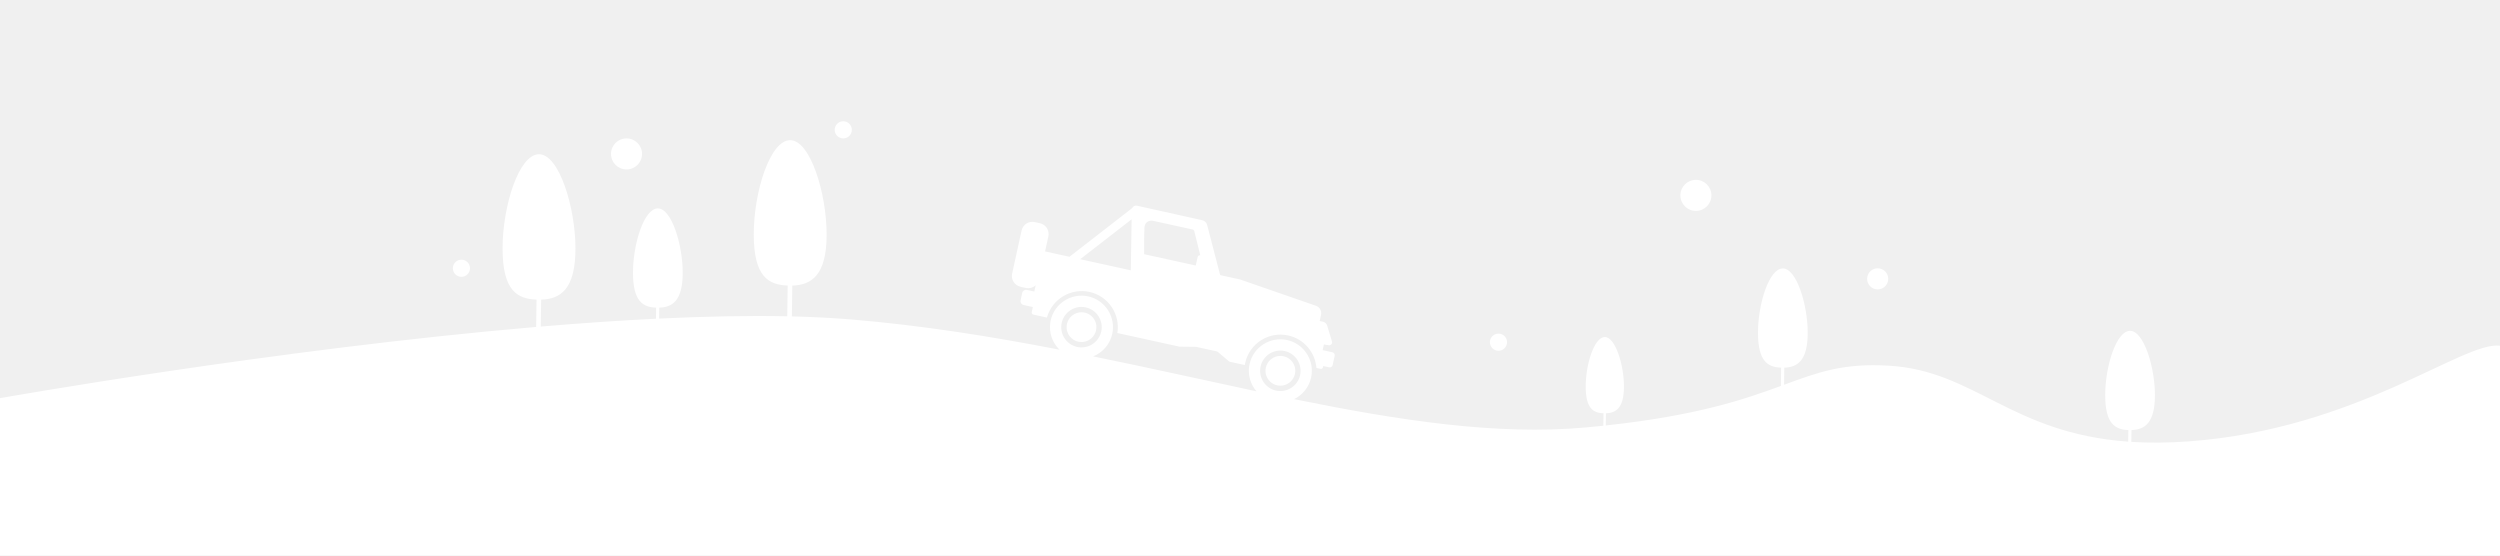
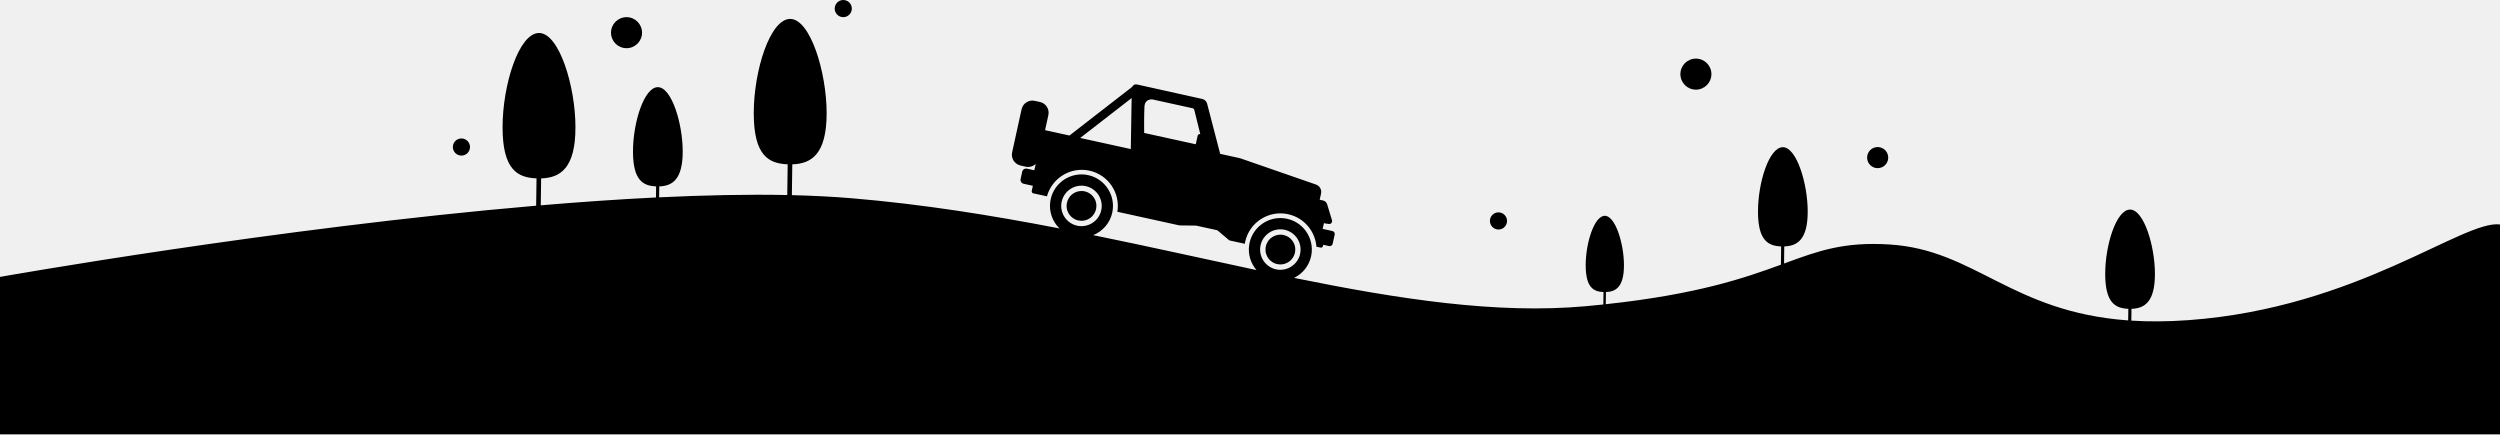
- <svg xmlns="http://www.w3.org/2000/svg" viewBox="0 0 720 160" preserveAspectRatio="xMidYMax slice">
-   <path class="elementor-shape-fill" fill="white" d="m630.44,127.11c-6.12.45-11.62.47-16.62.15l.05-3.4c3.77-.12,6.75-1.98,6.75-10.05s-3.2-18.53-7.16-18.53-7.16,10.18-7.16,18.53,2.93,9.9,6.66,10.05l-.05,3.34c-33.76-2.46-44.05-20.32-68.69-21.87-13.32-.83-20.51,1.85-30.41,5.48l.06-4.92c3.77-.12,6.75-1.98,6.75-10.04s-3.2-18.54-7.16-18.54-7.16,10.18-7.16,18.54,2.94,9.89,6.66,10.04l-.06,5.26c-10.39,3.8-23.96,8.53-50.44,11.38l.05-3.5c2.89-.09,5.19-1.52,5.19-7.72s-2.47-14.24-5.51-14.24-5.51,7.82-5.51,14.24,2.26,7.61,5.13,7.72l-.05,3.58c-1.64.17-3.34.34-5.09.5-25.5,2.32-53.69-2-83.98-8.16,2.41-1.17,4.29-3.4,4.91-6.21.15-.69.22-1.37.21-2.04-.04-4.13-2.92-7.85-7.12-8.77-4.89-1.07-9.74,2.03-10.81,6.92-.05.19-.08.39-.11.59-.41,2.68.42,5.31,2.1,7.26-15.21-3.24-30.91-6.78-47.04-10.06,2.69-1.08,4.82-3.42,5.5-6.47.15-.68.21-1.37.21-2.04-.05-4.13-2.93-7.85-7.13-8.77-4.89-1.07-9.74,2.03-10.81,6.92-.04.2-.08.39-.11.59-.45,2.97.61,5.87,2.65,7.84-19.46-3.77-39.51-7-60.03-8.71-5.33-.44-11.04-.73-17.05-.88l.12-8.87c5.52-.18,9.89-2.92,9.89-14.73s-4.7-27.15-10.5-27.15-10.49,14.91-10.49,27.15,4.31,14.51,9.77,14.72l-.12,8.85c-11.41-.23-23.87.04-36.9.66l.04-3.15c3.77-.12,6.75-1.98,6.75-10.05s-3.2-18.53-7.16-18.53-7.16,10.18-7.16,18.53,2.93,9.9,6.66,10.05l-.04,3.19c-10.78.53-21.93,1.31-33.18,2.26l.11-7.75c5.51-.18,9.88-2.91,9.88-14.73s-4.7-27.15-10.49-27.15-10.5,14.91-10.5,27.15,4.31,14.51,9.78,14.72l-.11,7.87C79.16,100.6,0,114.67,0,114.67v45.33h720v-60.44c-10.67-1.34-41.11,24-89.56,27.55Zm-320.23-27.19c-2.94-.65-4.88-3.42-4.54-6.36.02-.19.06-.39.1-.58.69-3.14,3.8-5.14,6.94-4.45,3.14.69,5.14,3.8,4.45,6.94-.05.2-.1.39-.16.58-.92,2.8-3.84,4.51-6.79,3.87Zm57.28,12.57c-2.94-.65-4.88-3.43-4.54-6.36.02-.19.05-.39.1-.59.69-3.14,3.8-5.13,6.94-4.44,3.14.69,5.13,3.8,4.44,6.94-.04.2-.09.39-.15.58-.93,2.8-3.85,4.51-6.79,3.87Zm173.28-29.14c1.68,0,3.04-1.36,3.04-3.04s-1.36-3.04-3.04-3.04-3.04,1.36-3.04,3.04,1.36,3.04,3.04,3.04ZM180.44,48.8c2.47,0,4.47-2,4.47-4.47s-2-4.47-4.47-4.47-4.47,2-4.47,4.47,2,4.47,4.47,4.47Zm307.98,11.94c2.47,0,4.47-2,4.47-4.47s-2-4.47-4.47-4.47-4.47,2-4.47,4.47,2,4.47,4.47,4.47Zm-245.56-20.88c1.37,0,2.47-1.11,2.47-2.47s-1.11-2.47-2.47-2.47-2.47,1.11-2.47,2.47,1.11,2.47,2.47,2.47Zm188.7,61.16c1.37,0,2.47-1.11,2.47-2.47s-1.11-2.47-2.47-2.47-2.47,1.11-2.47,2.47,1.11,2.47,2.47,2.47Zm-298.67-21.29c1.37,0,2.47-1.11,2.47-2.47s-1.11-2.47-2.47-2.47-2.47,1.11-2.47,2.47,1.11,2.47,2.47,2.47Zm161.01,2.87l1.53.33c1.06.23,2.11-.1,2.85-.79l-.4,1.82-2.14-.47c-.61-.13-1.21.25-1.34.86l-.47,2.15c-.13.61.25,1.21.86,1.34l2.67.59-.32,1.48c-.07.31.13.62.44.69l3.94.86c1.46-5.29,6.83-8.57,12.25-7.39,5.42,1.19,8.92,6.43,8.03,11.84l17.86,3.92s.08.01.12.01l4.6.05s.08,0,.12.01l5.95,1.3c.09.02.18.06.25.12l3.25,2.75c.07.06.16.1.25.12l4.3.94c.03-.2.07-.39.11-.59,1.23-5.6,6.78-9.16,12.38-7.93,4.58,1.01,7.8,4.91,8.14,9.36l1.19.26c.31.07.62-.13.69-.44l.08-.37,1.7.37c.45.1.91-.19,1.01-.64l.59-2.68c.1-.45-.19-.91-.64-1.01l-2.68-.59c-.05-.01-.1-.02-.15-.02l.37-1.67.92.2-.02-.05.43.09c.3.07.6-.03.8-.25.21-.22.28-.53.19-.82l-1.39-4.6c-.17-.55-.62-.97-1.18-1.09l-.97-.21.39-1.77c.25-1.12-.39-2.25-1.47-2.62l-21.87-7.58-5.71-1.25-3.76-14.46c-.18-.68-.72-1.2-1.4-1.35l-18.81-4.18h0c-.54-.12-1.08.14-1.34.63-.01.02-.02.05-.04.07l-18.05,14.01-4.76-1.04h0s-2.27-.5-2.27-.5l.95-4.35c.37-1.7-.71-3.39-2.41-3.77l-1.53-.33c-1.7-.37-3.39.71-3.77,2.41l-2.73,12.44c-.37,1.7.71,3.39,2.41,3.77Zm35.69-16.89c.04-.78.28-1.36.72-1.72.63-.52,1.47-.45,1.57-.44l11.57,2.54c.25.05.45.25.51.5l1.72,6.95h0s-.03,0-.03,0c-.33-.07-.66.14-.73.47l-.54,2.46-14.86-3.26c-.01-.99-.05-5.1.08-7.48Zm-3.68-2.56l-.24,14.7-14.57-3.2,14.82-11.5Zm-10.25,31.98c.1-.46.13-.92.08-1.38-.06-.57-.23-1.12-.52-1.62-.45-.82-1.17-1.47-2.02-1.84-.26-.11-.53-.2-.81-.26-.28-.06-.57-.1-.85-.1-.93-.01-1.85.28-2.6.83-.47.34-.85.76-1.15,1.26-.24.4-.41.83-.51,1.29-.04.2-.07.39-.09.59-.02.26-.02.53.01.79.06.57.24,1.11.52,1.62.45.81,1.17,1.47,2.02,1.84.52.23,1.1.35,1.66.36.93.02,1.85-.28,2.6-.83.47-.34.85-.76,1.15-1.25.14-.23.25-.46.34-.71.07-.19.13-.38.17-.57Zm56.84,9.57c-.45-.81-1.17-1.47-2.02-1.84-.26-.11-.53-.2-.81-.26-.28-.06-.57-.1-.85-.1-.93-.01-1.85.28-2.6.83-.47.34-.85.76-1.15,1.26-.24.4-.41.83-.51,1.29-.04.2-.07.39-.09.59-.02.26-.02.53.01.79.06.57.24,1.11.52,1.62.45.81,1.17,1.47,2.02,1.84.52.23,1.1.35,1.66.36.93.02,1.85-.28,2.6-.83.47-.34.85-.76,1.15-1.25.14-.23.25-.46.34-.71.07-.19.13-.38.17-.57.1-.46.13-.92.08-1.38-.06-.57-.23-1.12-.52-1.62Z" />
+ <svg xmlns="http://www.w3.org/2000/svg" viewBox="0 0 720 125.08" preserveAspectRatio="xMidYMax slice">
+   <path class="elementor-shape-fill" d="m630.44,92.19c-6.12.45-11.62.47-16.62.15l.05-3.4c3.77-.12,6.75-1.98,6.75-10.05s-3.2-18.53-7.16-18.53-7.16,10.18-7.16,18.53,2.93,9.9,6.66,10.05l-.05,3.34c-33.76-2.46-44.05-20.32-68.69-21.87-13.32-.83-20.51,1.85-30.41,5.48l.06-4.92c3.77-.12,6.75-1.98,6.75-10.04s-3.2-18.54-7.16-18.54-7.16,10.18-7.16,18.54,2.94,9.89,6.66,10.04l-.06,5.26c-10.39,3.8-23.96,8.53-50.44,11.38l.05-3.5c2.89-.09,5.19-1.52,5.19-7.72s-2.47-14.24-5.51-14.24-5.51,7.82-5.51,14.24,2.26,7.61,5.13,7.72l-.05,3.58c-1.64.17-3.34.34-5.09.5-25.5,2.32-53.69-2-83.98-8.16,2.41-1.17,4.29-3.4,4.91-6.21.15-.69.22-1.37.21-2.04-.04-4.13-2.92-7.85-7.12-8.77-4.89-1.07-9.74,2.03-10.81,6.92-.05.19-.08.39-.11.59-.41,2.68.42,5.31,2.1,7.26-15.21-3.24-30.91-6.78-47.04-10.06,2.69-1.08,4.82-3.42,5.5-6.47.15-.68.21-1.37.21-2.04-.05-4.13-2.93-7.85-7.13-8.77-4.89-1.07-9.74,2.03-10.81,6.92-.04.2-.08.39-.11.59-.45,2.97.61,5.87,2.65,7.84-19.46-3.77-39.51-7-60.03-8.71-5.33-.44-11.04-.73-17.05-.88l.12-8.87c5.52-.18,9.89-2.92,9.89-14.73s-4.7-27.15-10.5-27.15-10.49,14.91-10.49,27.15,4.31,14.51,9.77,14.72l-.12,8.85c-11.41-.23-23.87.04-36.9.66l.04-3.15c3.77-.12,6.75-1.98,6.75-10.05s-3.2-18.53-7.16-18.53-7.16,10.18-7.16,18.53,2.93,9.9,6.66,10.05l-.04,3.19c-10.78.53-21.93,1.31-33.18,2.26l.11-7.75c5.51-.18,9.88-2.91,9.88-14.73s-4.7-27.15-10.49-27.15-10.5,14.91-10.5,27.15,4.31,14.51,9.78,14.72l-.11,7.87C79.16,65.68,0,79.75,0,79.75v45.33h720v-60.44c-10.67-1.34-41.11,24-89.56,27.55Zm-320.23-27.19c-2.94-.65-4.88-3.42-4.54-6.36.02-.19.06-.39.1-.58.69-3.14,3.8-5.14,6.94-4.45s5.14,3.8,4.45,6.94c-.05.2-.1.39-.16.58-.92,2.8-3.84,4.51-6.79,3.87Zm57.28,12.57c-2.94-.65-4.88-3.43-4.54-6.36.02-.19.05-.39.1-.59.69-3.14,3.8-5.13,6.94-4.44,3.14.69,5.13,3.8,4.44,6.94-.04.2-.09.39-.15.58-.93,2.8-3.85,4.51-6.79,3.87Zm173.28-29.14c1.68,0,3.04-1.36,3.04-3.04s-1.36-3.04-3.04-3.04-3.04,1.36-3.04,3.04,1.36,3.04,3.04,3.04ZM180.44,13.88c2.47,0,4.47-2,4.47-4.47s-2-4.47-4.47-4.47-4.47,2-4.47,4.47,2,4.47,4.47,4.47Zm307.98,11.94c2.47,0,4.47-2,4.47-4.47s-2-4.47-4.47-4.47-4.47,2-4.47,4.47,2,4.47,4.47,4.47ZM242.86,4.94c1.37,0,2.47-1.11,2.47-2.47s-1.11-2.47-2.47-2.47-2.47,1.11-2.47,2.47,1.11,2.47,2.47,2.47Zm188.7,61.16c1.37,0,2.47-1.11,2.47-2.47s-1.11-2.47-2.47-2.47-2.47,1.11-2.47,2.47,1.11,2.47,2.47,2.47Zm-298.67-21.29c1.37,0,2.47-1.11,2.47-2.47s-1.11-2.47-2.47-2.47-2.47,1.11-2.47,2.47,1.11,2.47,2.47,2.47Zm161.01,2.87l1.53.33c1.06.23,2.11-.1,2.85-.79l-.4,1.82-2.14-.47c-.61-.13-1.21.25-1.34.86l-.47,2.15c-.13.61.25,1.21.86,1.34l2.67.59-.32,1.48c-.07.31.13.62.44.69l3.94.86c1.46-5.29,6.83-8.57,12.25-7.39,5.42,1.19,8.92,6.43,8.03,11.84l17.86,3.92s.08.01.12.01l4.6.05s.08,0,.12.01l5.95,1.3c.09.02.18.06.25.12l3.25,2.75c.07.06.16.1.25.12l4.3.94c.03-.2.07-.39.11-.59,1.23-5.6,6.78-9.16,12.38-7.93,4.58,1.01,7.8,4.91,8.14,9.36l1.19.26c.31.07.62-.13.69-.44l.08-.37,1.7.37c.45.1.91-.19,1.01-.64l.59-2.68c.1-.45-.19-.91-.64-1.01l-2.68-.59s-.1-.02-.15-.02l.37-1.67.92.2-.02-.05.43.09c.3.07.6-.03.8-.25.21-.22.28-.53.19-.82l-1.39-4.6c-.17-.55-.62-.97-1.18-1.09l-.97-.21.39-1.77c.25-1.12-.39-2.25-1.47-2.62l-21.87-7.58-5.71-1.25-3.76-14.46c-.18-.68-.72-1.2-1.4-1.35l-18.81-4.18h0c-.54-.12-1.08.14-1.34.63-.01.02-.02.05-.04.07l-18.05,14.01-4.76-1.04h0l-2.27-.5.95-4.35c.37-1.7-.71-3.39-2.41-3.77l-1.53-.33c-1.7-.37-3.39.71-3.77,2.41l-2.73,12.44c-.37,1.7.71,3.39,2.41,3.77v.02Zm35.69-16.89c.04-.78.28-1.36.72-1.72.63-.52,1.47-.45,1.57-.44l11.57,2.54c.25.05.45.25.51.5l1.72,6.95h-.03c-.33-.07-.66.14-.73.47l-.54,2.46-14.86-3.26c-.01-.99-.05-5.1.08-7.48v-.02Zm-3.68-2.56l-.24,14.7-14.57-3.2,14.82-11.5h-.01Zm-10.25,31.98c.1-.46.13-.92.08-1.38-.06-.57-.23-1.12-.52-1.62-.45-.82-1.17-1.47-2.02-1.84-.26-.11-.53-.2-.81-.26-.28-.06-.57-.1-.85-.1-.93-.01-1.85.28-2.6.83-.47.34-.85.76-1.15,1.26-.24.4-.41.83-.51,1.29-.04.2-.07.39-.09.59-.02.26-.02.53.01.79.06.57.24,1.11.52,1.62.45.81,1.17,1.47,2.02,1.84.52.23,1.1.35,1.66.36.93.02,1.85-.28,2.6-.83.47-.34.85-.76,1.15-1.25.14-.23.25-.46.34-.71.07-.19.13-.38.17-.57v-.02Zm56.84,9.57c-.45-.81-1.17-1.47-2.02-1.84-.26-.11-.53-.2-.81-.26-.28-.06-.57-.1-.85-.1-.93-.01-1.85.28-2.6.83-.47.34-.85.76-1.15,1.26-.24.4-.41.83-.51,1.29-.04.2-.07.39-.09.59-.02.26-.02.53.01.79.06.57.24,1.11.52,1.62.45.81,1.17,1.47,2.02,1.84.52.23,1.1.35,1.66.36.93.02,1.85-.28,2.6-.83.47-.34.85-.76,1.15-1.25.14-.23.25-.46.34-.71.07-.19.13-.38.17-.57.1-.46.13-.92.08-1.38-.06-.57-.23-1.12-.52-1.62v-.02Z" />
</svg>
